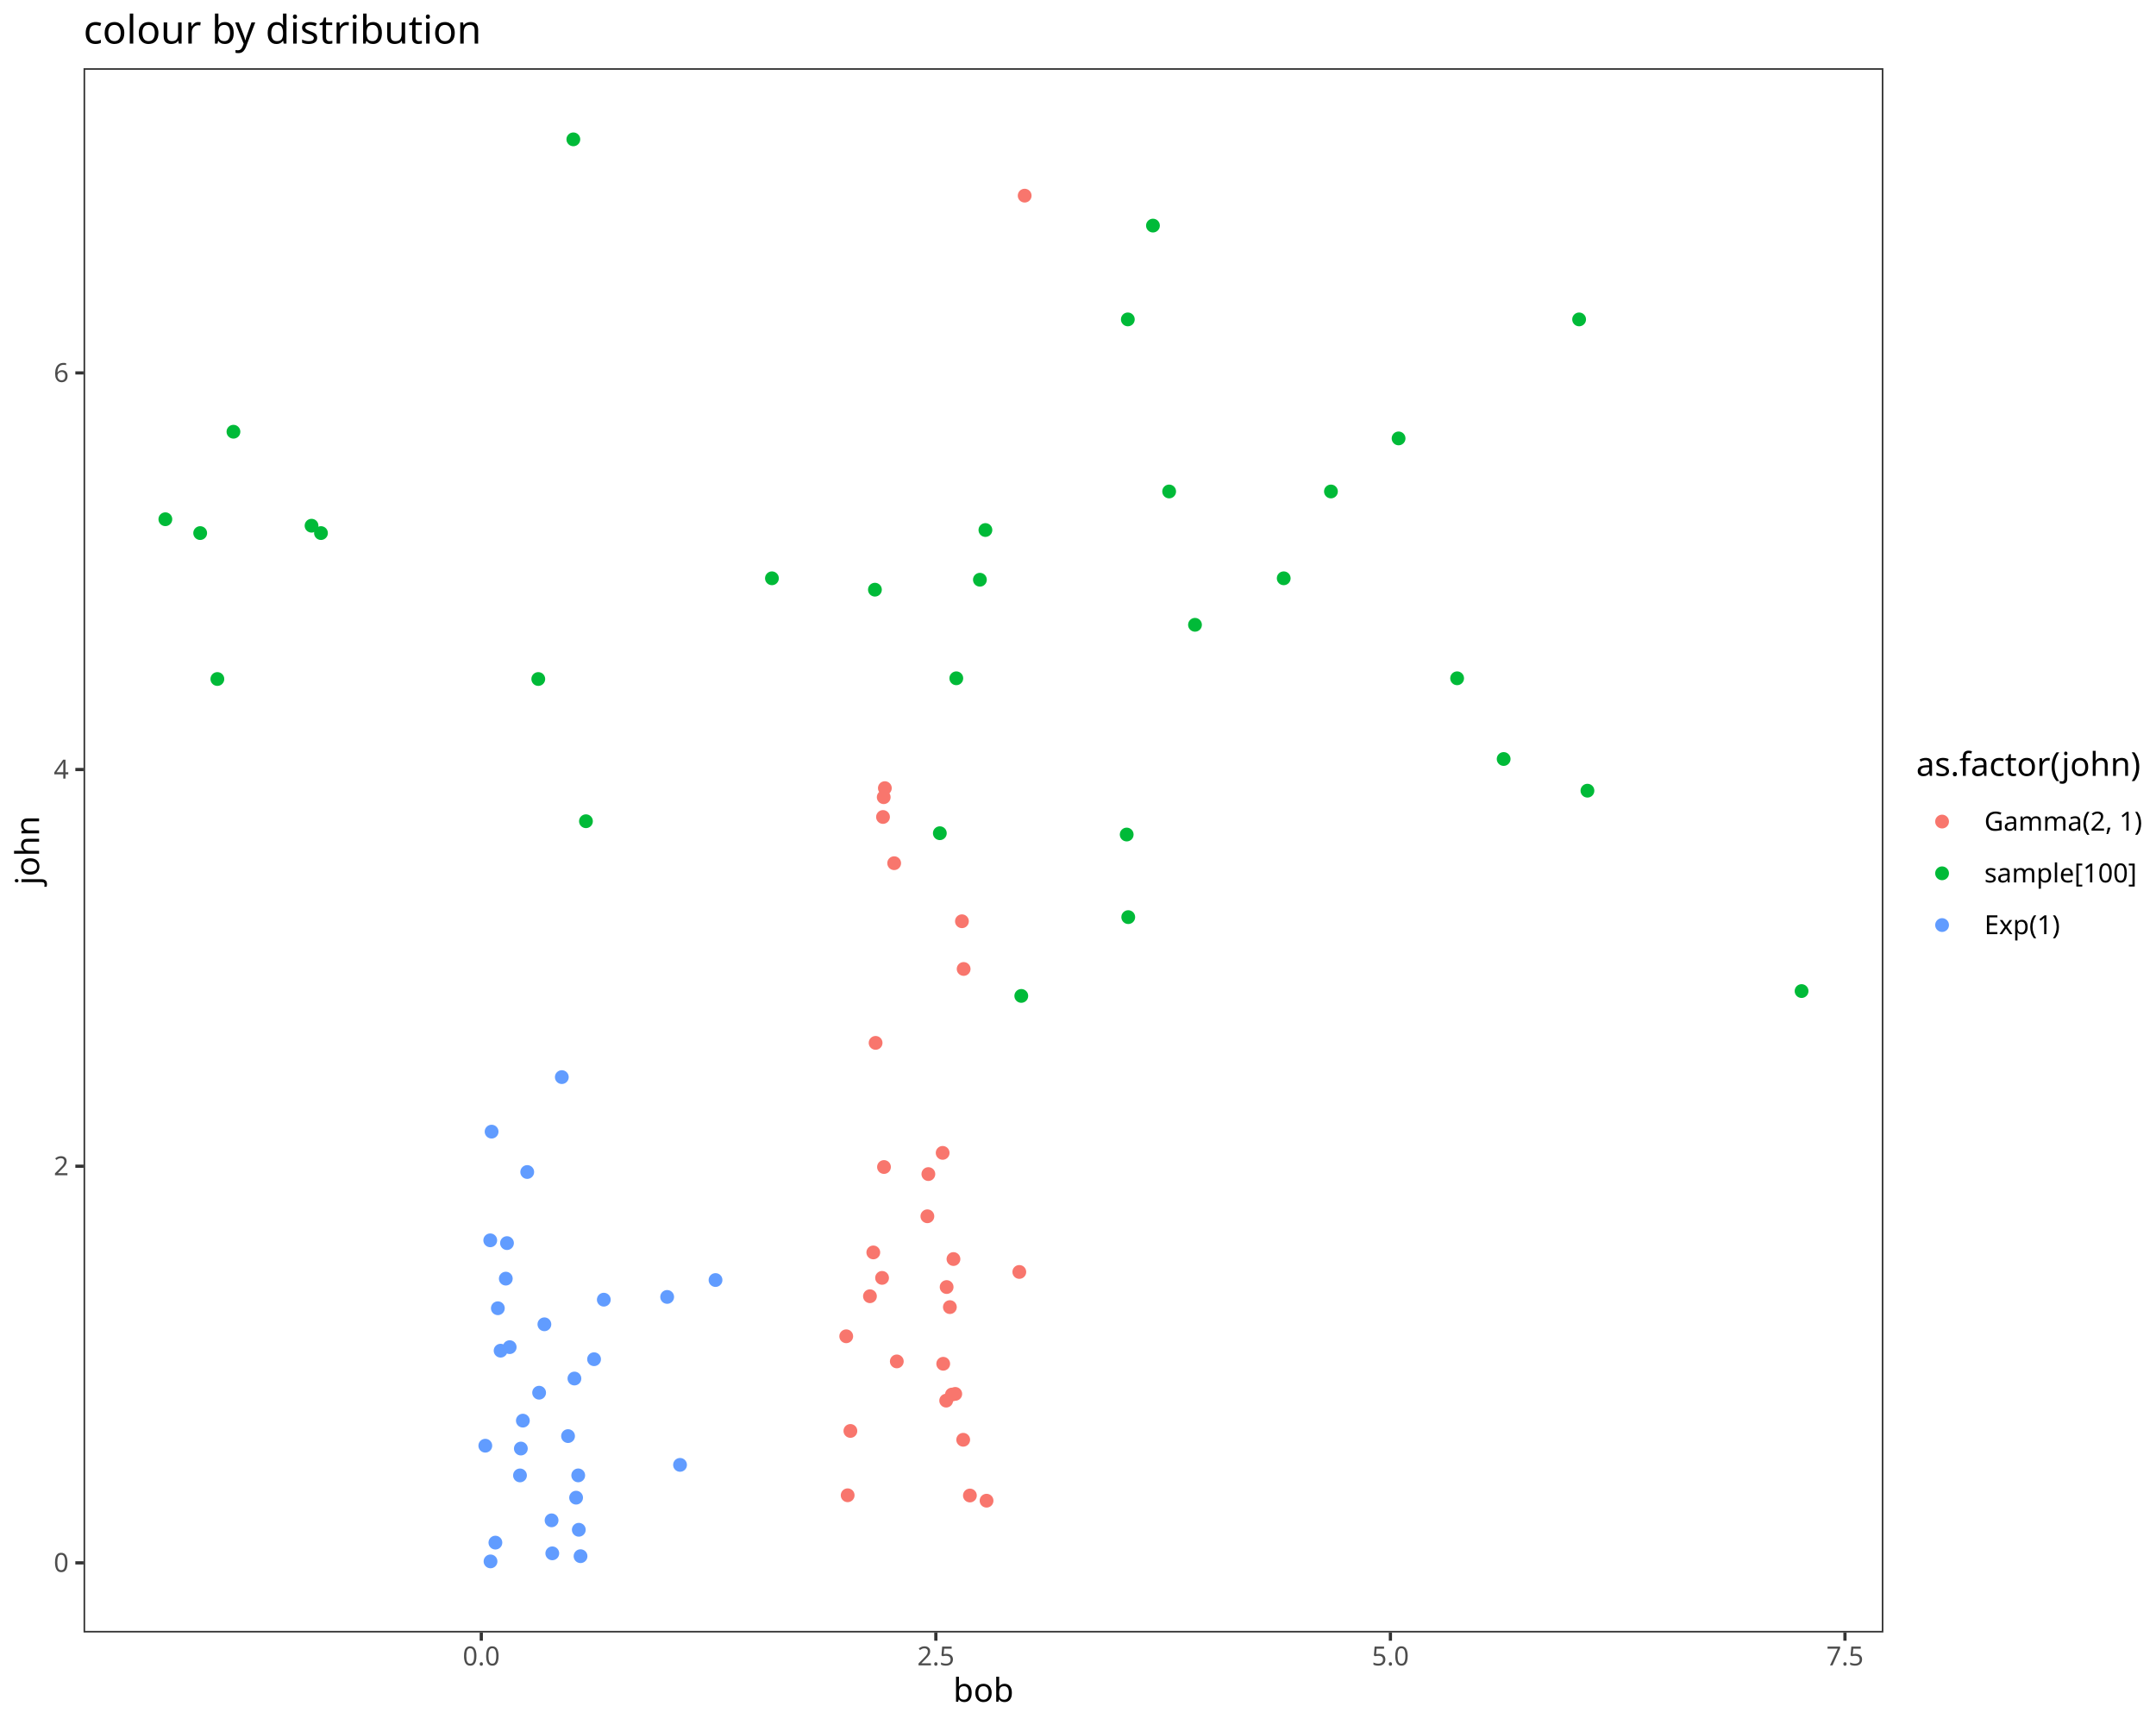
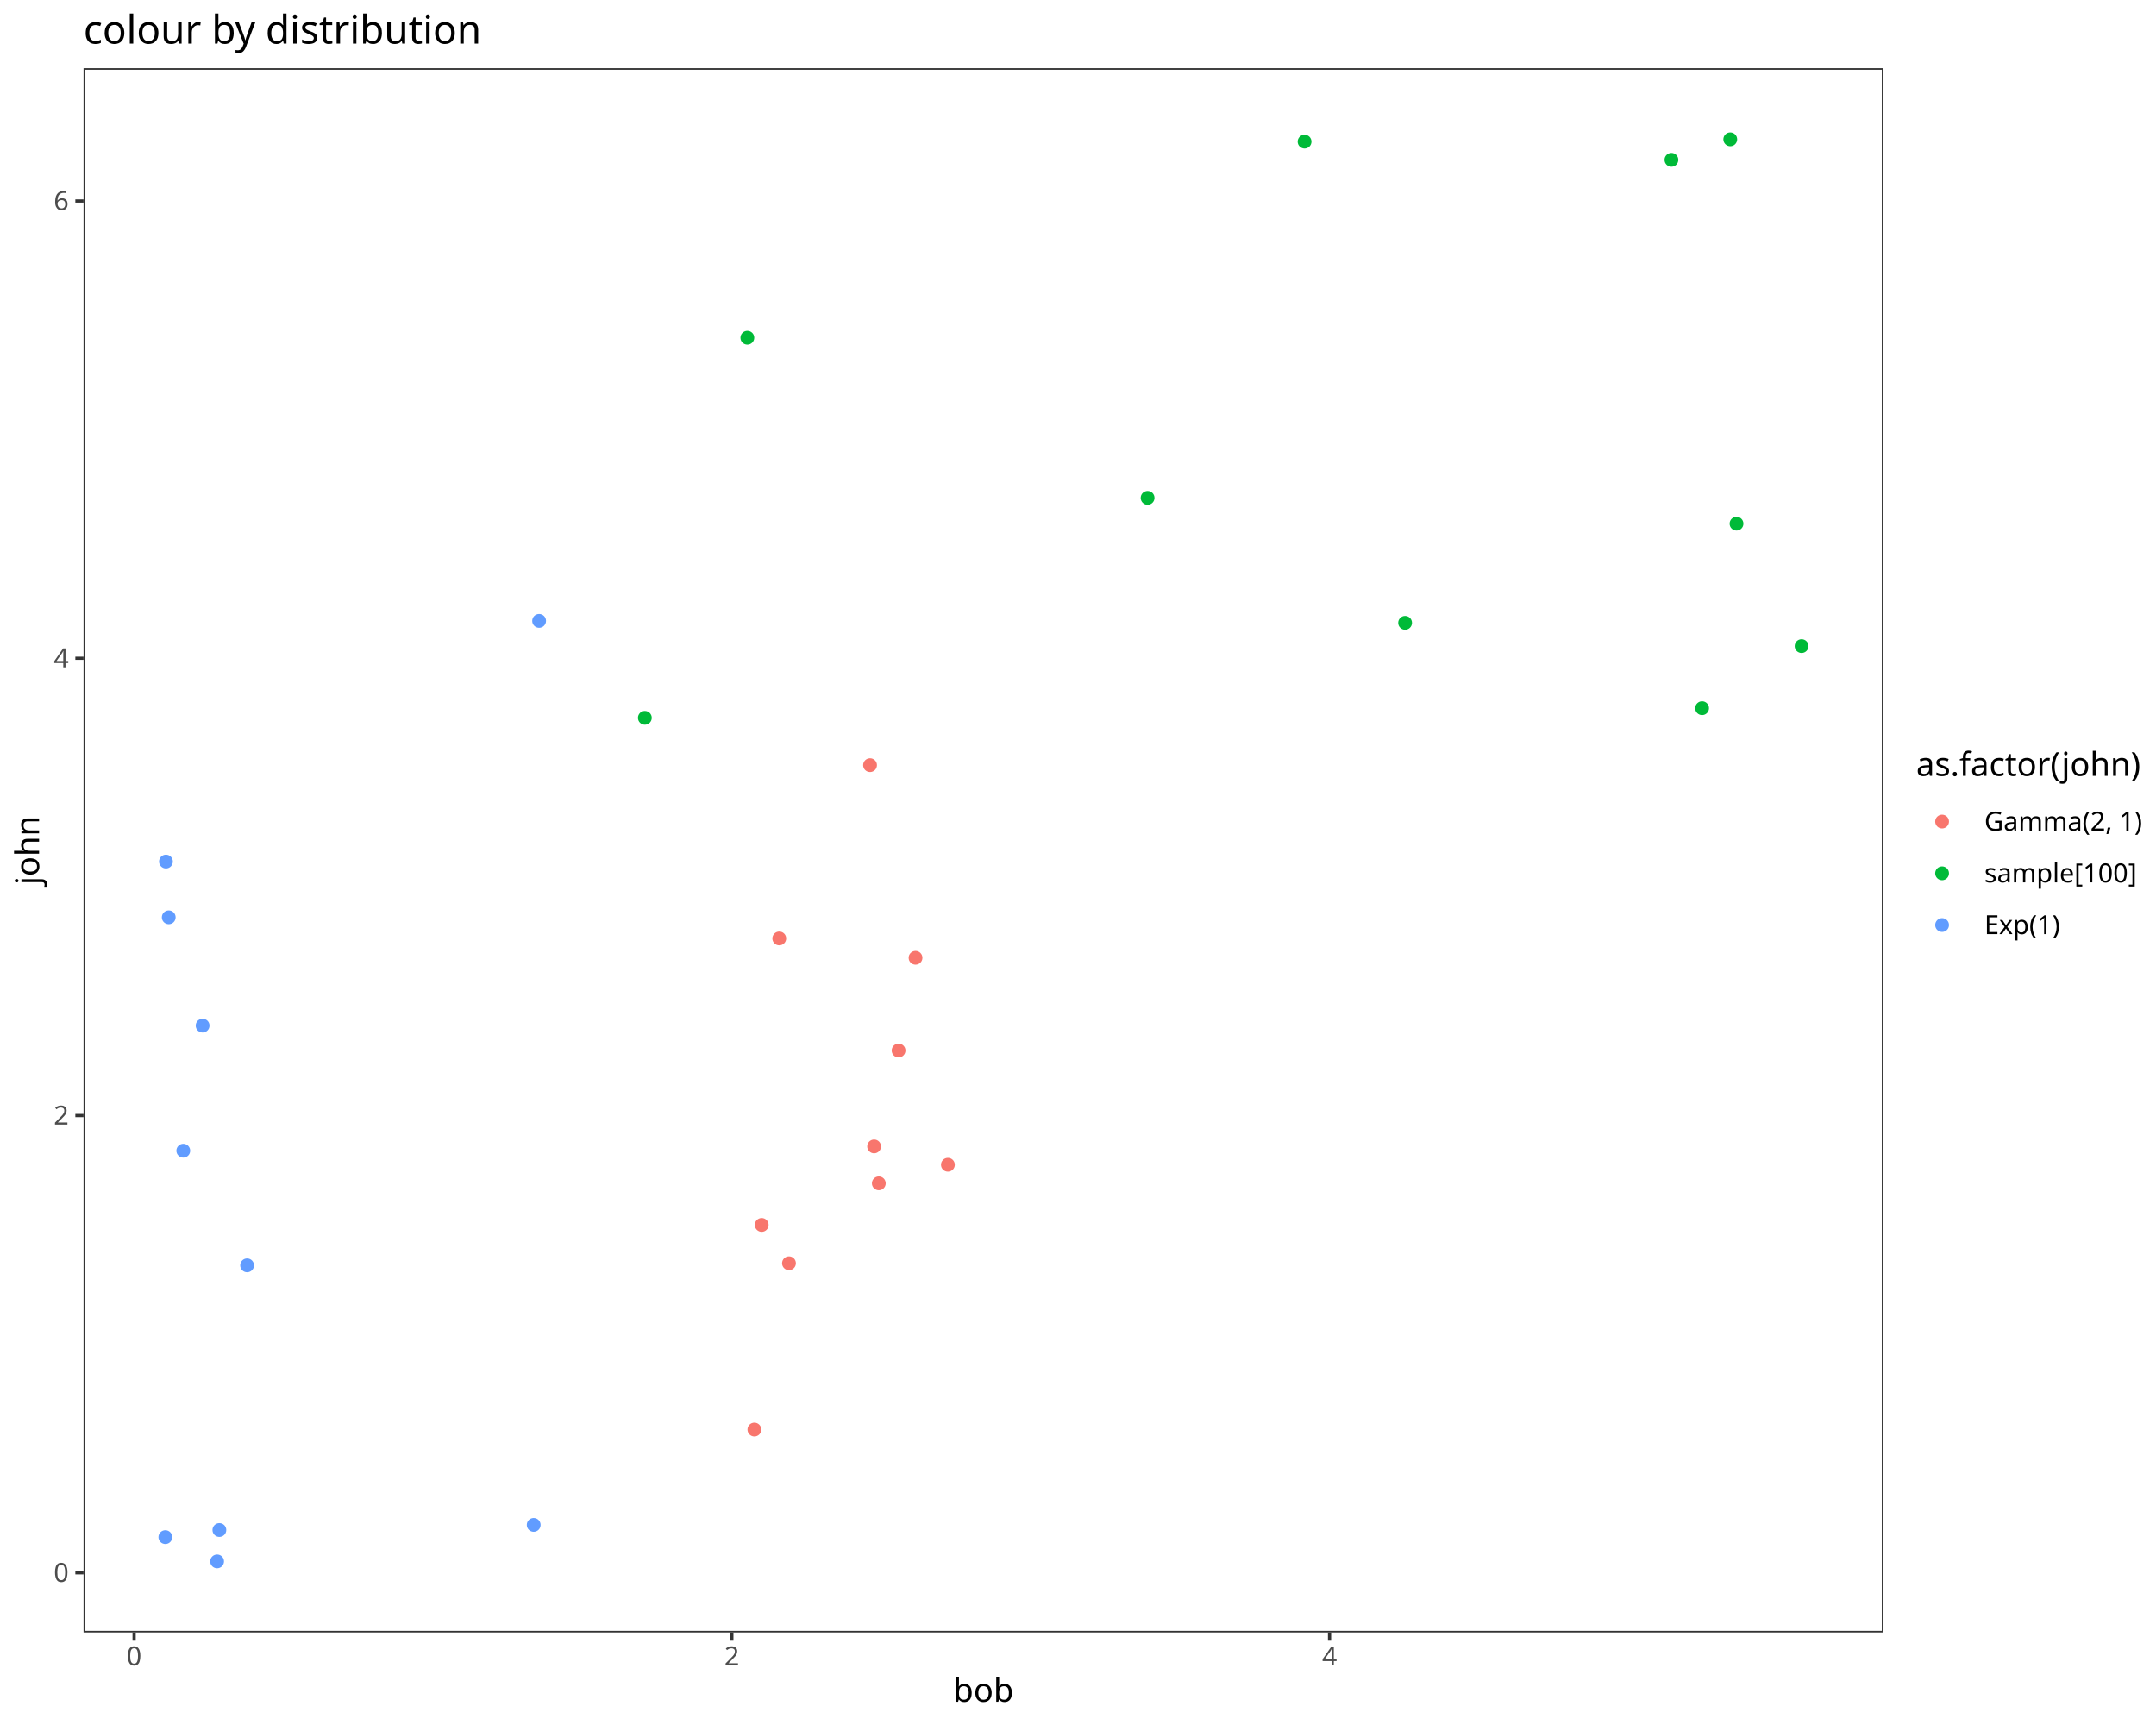
<svg xmlns="http://www.w3.org/2000/svg" class="svglite" data-engine-version="2.0" width="720.00pt" height="576.00pt" viewBox="0 0 720.00 576.00">
  <defs>
    <style type="text/css">
    .svglite line, .svglite polyline, .svglite polygon, .svglite path, .svglite rect, .svglite circle {
      fill: none;
      stroke: #000000;
      stroke-linecap: round;
      stroke-linejoin: round;
      stroke-miterlimit: 10.00;
    }
  </style>
  </defs>
  <rect width="100%" height="100%" style="stroke: none; fill: #FFFFFF;" />
  <defs>
    <clipPath id="cpMC4wMHw3MjAuMDB8MC4wMHw1NzYuMDA=">
      <rect x="0.00" y="0.00" width="720.00" height="576.00" />
    </clipPath>
  </defs>
  <g clip-path="url(#cpMC4wMHw3MjAuMDB8MC4wMHw1NzYuMDA=)">
    <rect x="0.00" y="0.00" width="720.00" height="576.00" style="stroke-width: 1.07; stroke: #FFFFFF; fill: #FFFFFF;" />
  </g>
  <defs>
    <clipPath id="cpMjcuOTB8NjI4Ljk2fDIyLjc4fDU0NS4xMQ==">
      <rect x="27.90" y="22.78" width="601.06" height="522.33" />
    </clipPath>
  </defs>
  <g clip-path="url(#cpMjcuOTB8NjI4Ljk2fDIyLjc4fDU0NS4xMQ==)">
    <rect x="27.90" y="22.78" width="601.06" height="522.33" style="stroke-width: 1.07; stroke: none; fill: #FFFFFF;" />
-     <circle cx="295.50" cy="263.17" r="1.95" style="stroke-width: 0.71; stroke: #F8766D; fill: #F8766D;" />
-     <circle cx="294.88" cy="272.80" r="1.95" style="stroke-width: 0.71; stroke: #F8766D; fill: #F8766D;" />
-     <circle cx="299.49" cy="454.59" r="1.95" style="stroke-width: 0.71; stroke: #F8766D; fill: #F8766D;" />
-     <circle cx="329.46" cy="501.10" r="1.95" style="stroke-width: 0.71; stroke: #F8766D; fill: #F8766D;" />
-     <circle cx="321.24" cy="307.62" r="1.95" style="stroke-width: 0.71; stroke: #F8766D; fill: #F8766D;" />
-     <circle cx="321.81" cy="323.55" r="1.95" style="stroke-width: 0.71; stroke: #F8766D; fill: #F8766D;" />
-     <circle cx="315.98" cy="467.69" r="1.95" style="stroke-width: 0.71; stroke: #F8766D; fill: #F8766D;" />
-     <circle cx="317.90" cy="465.66" r="1.95" style="stroke-width: 0.71; stroke: #F8766D; fill: #F8766D;" />
-     <circle cx="314.80" cy="384.96" r="1.95" style="stroke-width: 0.71; stroke: #F8766D; fill: #F8766D;" />
-     <circle cx="317.21" cy="436.46" r="1.95" style="stroke-width: 0.71; stroke: #F8766D; fill: #F8766D;" />
-     <circle cx="319.01" cy="465.44" r="1.95" style="stroke-width: 0.71; stroke: #F8766D; fill: #F8766D;" />
-     <circle cx="282.60" cy="446.20" r="1.95" style="stroke-width: 0.71; stroke: #F8766D; fill: #F8766D;" />
-     <circle cx="340.40" cy="424.72" r="1.95" style="stroke-width: 0.71; stroke: #F8766D; fill: #F8766D;" />
-     <circle cx="295.21" cy="389.68" r="1.95" style="stroke-width: 0.71; stroke: #F8766D; fill: #F8766D;" />
-     <circle cx="323.90" cy="499.37" r="1.95" style="stroke-width: 0.71; stroke: #F8766D; fill: #F8766D;" />
-     <circle cx="292.41" cy="348.23" r="1.95" style="stroke-width: 0.71; stroke: #F8766D; fill: #F8766D;" />
-     <circle cx="283.99" cy="477.81" r="1.95" style="stroke-width: 0.71; stroke: #F8766D; fill: #F8766D;" />
-     <circle cx="321.66" cy="480.76" r="1.95" style="stroke-width: 0.71; stroke: #F8766D; fill: #F8766D;" />
-     <circle cx="291.64" cy="418.20" r="1.95" style="stroke-width: 0.71; stroke: #F8766D; fill: #F8766D;" />
-     <circle cx="314.99" cy="455.38" r="1.95" style="stroke-width: 0.71; stroke: #F8766D; fill: #F8766D;" />
-     <circle cx="290.52" cy="432.83" r="1.95" style="stroke-width: 0.71; stroke: #F8766D; fill: #F8766D;" />
-     <circle cx="298.61" cy="288.23" r="1.95" style="stroke-width: 0.71; stroke: #F8766D; fill: #F8766D;" />
-     <circle cx="309.70" cy="406.13" r="1.95" style="stroke-width: 0.71; stroke: #F8766D; fill: #F8766D;" />
-     <circle cx="295.12" cy="266.19" r="1.95" style="stroke-width: 0.71; stroke: #F8766D; fill: #F8766D;" />
-     <circle cx="283.08" cy="499.29" r="1.95" style="stroke-width: 0.71; stroke: #F8766D; fill: #F8766D;" />
-     <circle cx="294.57" cy="426.70" r="1.95" style="stroke-width: 0.71; stroke: #F8766D; fill: #F8766D;" />
-     <circle cx="316.13" cy="429.76" r="1.95" style="stroke-width: 0.71; stroke: #F8766D; fill: #F8766D;" />
-     <circle cx="318.41" cy="420.41" r="1.95" style="stroke-width: 0.71; stroke: #F8766D; fill: #F8766D;" />
-     <circle cx="342.19" cy="65.33" r="1.95" style="stroke-width: 0.71; stroke: #F8766D; fill: #F8766D;" />
-     <circle cx="310.03" cy="392.04" r="1.95" style="stroke-width: 0.71; stroke: #F8766D; fill: #F8766D;" />
-     <circle cx="376.26" cy="278.66" r="1.95" style="stroke-width: 0.71; stroke: #00BA38; fill: #00BA38;" />
-     <circle cx="376.78" cy="306.24" r="1.95" style="stroke-width: 0.71; stroke: #00BA38; fill: #00BA38;" />
-     <circle cx="77.96" cy="144.16" r="1.95" style="stroke-width: 0.71; stroke: #00BA38; fill: #00BA38;" />
-     <circle cx="428.70" cy="193.10" r="1.95" style="stroke-width: 0.71; stroke: #00BA38; fill: #00BA38;" />
-     <circle cx="107.19" cy="178.00" r="1.95" style="stroke-width: 0.71; stroke: #00BA38; fill: #00BA38;" />
-     <circle cx="527.35" cy="106.65" r="1.95" style="stroke-width: 0.71; stroke: #00BA38; fill: #00BA38;" />
-     <circle cx="390.44" cy="164.11" r="1.95" style="stroke-width: 0.71; stroke: #00BA38; fill: #00BA38;" />
-     <circle cx="399.07" cy="208.63" r="1.95" style="stroke-width: 0.71; stroke: #00BA38; fill: #00BA38;" />
-     <circle cx="444.47" cy="164.11" r="1.95" style="stroke-width: 0.71; stroke: #00BA38; fill: #00BA38;" />
-     <circle cx="179.76" cy="226.73" r="1.95" style="stroke-width: 0.71; stroke: #00BA38; fill: #00BA38;" />
-     <circle cx="530.13" cy="264.02" r="1.95" style="stroke-width: 0.71; stroke: #00BA38; fill: #00BA38;" />
-     <circle cx="467.06" cy="146.39" r="1.95" style="stroke-width: 0.71; stroke: #00BA38; fill: #00BA38;" />
-     <circle cx="257.79" cy="193.10" r="1.95" style="stroke-width: 0.71; stroke: #00BA38; fill: #00BA38;" />
-     <circle cx="72.59" cy="226.73" r="1.95" style="stroke-width: 0.71; stroke: #00BA38; fill: #00BA38;" />
-     <circle cx="104.04" cy="175.54" r="1.95" style="stroke-width: 0.71; stroke: #00BA38; fill: #00BA38;" />
-     <circle cx="327.24" cy="193.58" r="1.95" style="stroke-width: 0.71; stroke: #00BA38; fill: #00BA38;" />
-     <circle cx="292.18" cy="196.90" r="1.95" style="stroke-width: 0.71; stroke: #00BA38; fill: #00BA38;" />
-     <circle cx="385.03" cy="75.33" r="1.95" style="stroke-width: 0.71; stroke: #00BA38; fill: #00BA38;" />
-     <circle cx="313.86" cy="278.22" r="1.95" style="stroke-width: 0.71; stroke: #00BA38; fill: #00BA38;" />
-     <circle cx="191.47" cy="46.53" r="1.95" style="stroke-width: 0.71; stroke: #00BA38; fill: #00BA38;" />
-     <circle cx="376.64" cy="106.65" r="1.95" style="stroke-width: 0.71; stroke: #00BA38; fill: #00BA38;" />
-     <circle cx="55.22" cy="173.38" r="1.95" style="stroke-width: 0.71; stroke: #00BA38; fill: #00BA38;" />
-     <circle cx="341.06" cy="332.55" r="1.95" style="stroke-width: 0.71; stroke: #00BA38; fill: #00BA38;" />
-     <circle cx="502.15" cy="253.44" r="1.95" style="stroke-width: 0.71; stroke: #00BA38; fill: #00BA38;" />
-     <circle cx="195.68" cy="274.22" r="1.95" style="stroke-width: 0.71; stroke: #00BA38; fill: #00BA38;" />
-     <circle cx="329.08" cy="176.98" r="1.95" style="stroke-width: 0.71; stroke: #00BA38; fill: #00BA38;" />
-     <circle cx="486.61" cy="226.49" r="1.95" style="stroke-width: 0.71; stroke: #00BA38; fill: #00BA38;" />
-     <circle cx="601.64" cy="330.93" r="1.95" style="stroke-width: 0.71; stroke: #00BA38; fill: #00BA38;" />
-     <circle cx="319.36" cy="226.49" r="1.95" style="stroke-width: 0.71; stroke: #00BA38; fill: #00BA38;" />
-     <circle cx="66.85" cy="178.00" r="1.95" style="stroke-width: 0.71; stroke: #00BA38; fill: #00BA38;" />
-     <circle cx="165.44" cy="515.10" r="1.95" style="stroke-width: 0.71; stroke: #619CFF; fill: #619CFF;" />
-     <circle cx="201.64" cy="433.98" r="1.95" style="stroke-width: 0.71; stroke: #619CFF; fill: #619CFF;" />
-     <circle cx="193.87" cy="519.63" r="1.95" style="stroke-width: 0.71; stroke: #619CFF; fill: #619CFF;" />
-     <circle cx="168.91" cy="426.95" r="1.95" style="stroke-width: 0.71; stroke: #619CFF; fill: #619CFF;" />
-     <circle cx="227.10" cy="489.14" r="1.95" style="stroke-width: 0.71; stroke: #619CFF; fill: #619CFF;" />
-     <circle cx="170.21" cy="449.83" r="1.95" style="stroke-width: 0.71; stroke: #619CFF; fill: #619CFF;" />
-     <circle cx="162.07" cy="482.74" r="1.95" style="stroke-width: 0.71; stroke: #619CFF; fill: #619CFF;" />
-     <circle cx="180.04" cy="465.04" r="1.95" style="stroke-width: 0.71; stroke: #619CFF; fill: #619CFF;" />
-     <circle cx="164.17" cy="377.87" r="1.95" style="stroke-width: 0.71; stroke: #619CFF; fill: #619CFF;" />
-     <circle cx="187.62" cy="359.66" r="1.95" style="stroke-width: 0.71; stroke: #619CFF; fill: #619CFF;" />
-     <circle cx="176.07" cy="391.35" r="1.95" style="stroke-width: 0.71; stroke: #619CFF; fill: #619CFF;" />
-     <circle cx="184.20" cy="507.66" r="1.95" style="stroke-width: 0.71; stroke: #619CFF; fill: #619CFF;" />
-     <circle cx="192.39" cy="500.09" r="1.95" style="stroke-width: 0.71; stroke: #619CFF; fill: #619CFF;" />
-     <circle cx="181.80" cy="442.20" r="1.95" style="stroke-width: 0.71; stroke: #619CFF; fill: #619CFF;" />
-     <circle cx="184.44" cy="518.68" r="1.95" style="stroke-width: 0.71; stroke: #619CFF; fill: #619CFF;" />
-     <circle cx="174.61" cy="474.37" r="1.95" style="stroke-width: 0.71; stroke: #619CFF; fill: #619CFF;" />
-     <circle cx="189.70" cy="479.53" r="1.95" style="stroke-width: 0.71; stroke: #619CFF; fill: #619CFF;" />
-     <circle cx="173.65" cy="492.66" r="1.95" style="stroke-width: 0.71; stroke: #619CFF; fill: #619CFF;" />
-     <circle cx="169.31" cy="415.09" r="1.95" style="stroke-width: 0.71; stroke: #619CFF; fill: #619CFF;" />
-     <circle cx="167.18" cy="451.01" r="1.95" style="stroke-width: 0.71; stroke: #619CFF; fill: #619CFF;" />
-     <circle cx="198.39" cy="453.86" r="1.95" style="stroke-width: 0.71; stroke: #619CFF; fill: #619CFF;" />
-     <circle cx="163.81" cy="521.37" r="1.95" style="stroke-width: 0.71; stroke: #619CFF; fill: #619CFF;" />
-     <circle cx="166.26" cy="436.84" r="1.95" style="stroke-width: 0.71; stroke: #619CFF; fill: #619CFF;" />
-     <circle cx="193.10" cy="492.65" r="1.95" style="stroke-width: 0.71; stroke: #619CFF; fill: #619CFF;" />
-     <circle cx="222.80" cy="433.06" r="1.95" style="stroke-width: 0.71; stroke: #619CFF; fill: #619CFF;" />
-     <circle cx="238.95" cy="427.42" r="1.95" style="stroke-width: 0.71; stroke: #619CFF; fill: #619CFF;" />
-     <circle cx="173.94" cy="483.69" r="1.95" style="stroke-width: 0.71; stroke: #619CFF; fill: #619CFF;" />
-     <circle cx="163.72" cy="414.16" r="1.95" style="stroke-width: 0.71; stroke: #619CFF; fill: #619CFF;" />
-     <circle cx="191.83" cy="460.31" r="1.95" style="stroke-width: 0.71; stroke: #619CFF; fill: #619CFF;" />
-     <circle cx="193.29" cy="510.81" r="1.95" style="stroke-width: 0.71; stroke: #619CFF; fill: #619CFF;" />
+     <circle cx="263.48" cy="421.82" r="1.95" style="stroke-width: 0.71; stroke: #F8766D; fill: #F8766D;" />
+     <circle cx="251.93" cy="477.35" r="1.95" style="stroke-width: 0.71; stroke: #F8766D; fill: #F8766D;" />
+     <circle cx="568.41" cy="236.48" r="1.95" style="stroke-width: 0.71; stroke: #00BA38; fill: #00BA38;" />
+     <circle cx="291.91" cy="382.81" r="1.95" style="stroke-width: 0.71; stroke: #F8766D; fill: #F8766D;" />
+     <circle cx="180.04" cy="207.33" r="1.95" style="stroke-width: 0.71; stroke: #619CFF; fill: #619CFF;" />
+     <circle cx="290.55" cy="255.50" r="1.95" style="stroke-width: 0.71; stroke: #F8766D; fill: #F8766D;" />
+     <circle cx="435.66" cy="47.30" r="1.95" style="stroke-width: 0.71; stroke: #00BA38; fill: #00BA38;" />
+     <circle cx="316.55" cy="388.93" r="1.95" style="stroke-width: 0.71; stroke: #F8766D; fill: #F8766D;" />
+     <circle cx="293.48" cy="395.13" r="1.95" style="stroke-width: 0.71; stroke: #F8766D; fill: #F8766D;" />
+     <circle cx="577.82" cy="46.53" r="1.95" style="stroke-width: 0.71; stroke: #00BA38; fill: #00BA38;" />
+     <circle cx="72.50" cy="521.37" r="1.95" style="stroke-width: 0.71; stroke: #619CFF; fill: #619CFF;" />
+     <circle cx="254.37" cy="409.02" r="1.95" style="stroke-width: 0.71; stroke: #F8766D; fill: #F8766D;" />
+     <circle cx="300.08" cy="350.79" r="1.95" style="stroke-width: 0.71; stroke: #F8766D; fill: #F8766D;" />
+     <circle cx="579.91" cy="174.87" r="1.95" style="stroke-width: 0.71; stroke: #00BA38; fill: #00BA38;" />
+     <circle cx="305.74" cy="319.83" r="1.95" style="stroke-width: 0.71; stroke: #F8766D; fill: #F8766D;" />
+     <circle cx="73.26" cy="510.90" r="1.95" style="stroke-width: 0.71; stroke: #619CFF; fill: #619CFF;" />
+     <circle cx="260.24" cy="313.37" r="1.95" style="stroke-width: 0.71; stroke: #F8766D; fill: #F8766D;" />
+     <circle cx="558.17" cy="53.37" r="1.95" style="stroke-width: 0.71; stroke: #00BA38; fill: #00BA38;" />
+     <circle cx="383.24" cy="166.26" r="1.95" style="stroke-width: 0.71; stroke: #00BA38; fill: #00BA38;" />
+     <circle cx="178.23" cy="509.19" r="1.95" style="stroke-width: 0.71; stroke: #619CFF; fill: #619CFF;" />
+     <circle cx="601.64" cy="215.75" r="1.95" style="stroke-width: 0.71; stroke: #00BA38; fill: #00BA38;" />
+     <circle cx="56.35" cy="306.31" r="1.95" style="stroke-width: 0.71; stroke: #619CFF; fill: #619CFF;" />
+     <circle cx="249.58" cy="112.77" r="1.95" style="stroke-width: 0.71; stroke: #00BA38; fill: #00BA38;" />
+     <circle cx="469.23" cy="207.98" r="1.95" style="stroke-width: 0.71; stroke: #00BA38; fill: #00BA38;" />
+     <circle cx="61.21" cy="384.24" r="1.95" style="stroke-width: 0.71; stroke: #619CFF; fill: #619CFF;" />
+     <circle cx="215.35" cy="239.70" r="1.95" style="stroke-width: 0.71; stroke: #00BA38; fill: #00BA38;" />
+     <circle cx="82.52" cy="422.52" r="1.95" style="stroke-width: 0.71; stroke: #619CFF; fill: #619CFF;" />
+     <circle cx="55.22" cy="513.27" r="1.95" style="stroke-width: 0.71; stroke: #619CFF; fill: #619CFF;" />
+     <circle cx="67.66" cy="342.48" r="1.95" style="stroke-width: 0.71; stroke: #619CFF; fill: #619CFF;" />
+     <circle cx="55.42" cy="287.69" r="1.95" style="stroke-width: 0.71; stroke: #619CFF; fill: #619CFF;" />
    <rect x="27.90" y="22.78" width="601.06" height="522.33" style="stroke-width: 1.07; stroke: #333333;" />
  </g>
  <g clip-path="url(#cpMC4wMHw3MjAuMDB8MC4wMHw1NzYuMDA=)">
-     <text x="22.97" y="524.88" text-anchor="end" style="font-size: 8.80px; fill: #4D4D4D; font-family: sans;" textLength="4.89px" lengthAdjust="spacingAndGlyphs">0</text>
-     <text x="22.97" y="392.44" text-anchor="end" style="font-size: 8.80px; fill: #4D4D4D; font-family: sans;" textLength="4.89px" lengthAdjust="spacingAndGlyphs">2</text>
-     <text x="22.97" y="259.99" text-anchor="end" style="font-size: 8.80px; fill: #4D4D4D; font-family: sans;" textLength="4.89px" lengthAdjust="spacingAndGlyphs">4</text>
-     <text x="22.97" y="127.55" text-anchor="end" style="font-size: 8.80px; fill: #4D4D4D; font-family: sans;" textLength="4.89px" lengthAdjust="spacingAndGlyphs">6</text>
-     <polyline points="25.16,521.86 27.90,521.86 " style="stroke-width: 1.07; stroke: #333333; stroke-linecap: butt;" />
-     <polyline points="25.16,389.41 27.90,389.41 " style="stroke-width: 1.07; stroke: #333333; stroke-linecap: butt;" />
-     <polyline points="25.16,256.96 27.90,256.96 " style="stroke-width: 1.07; stroke: #333333; stroke-linecap: butt;" />
-     <polyline points="25.16,124.52 27.90,124.52 " style="stroke-width: 1.07; stroke: #333333; stroke-linecap: butt;" />
-     <polyline points="160.73,547.85 160.73,545.11 " style="stroke-width: 1.07; stroke: #333333; stroke-linecap: butt;" />
-     <polyline points="312.53,547.85 312.53,545.11 " style="stroke-width: 1.07; stroke: #333333; stroke-linecap: butt;" />
-     <polyline points="464.33,547.85 464.33,545.11 " style="stroke-width: 1.07; stroke: #333333; stroke-linecap: butt;" />
-     <polyline points="616.13,547.85 616.13,545.11 " style="stroke-width: 1.07; stroke: #333333; stroke-linecap: butt;" />
-     <text x="160.73" y="556.10" text-anchor="middle" style="font-size: 8.80px; fill: #4D4D4D; font-family: sans;" textLength="12.23px" lengthAdjust="spacingAndGlyphs">0.0</text>
-     <text x="312.53" y="556.10" text-anchor="middle" style="font-size: 8.80px; fill: #4D4D4D; font-family: sans;" textLength="12.23px" lengthAdjust="spacingAndGlyphs">2.5</text>
-     <text x="464.33" y="556.10" text-anchor="middle" style="font-size: 8.80px; fill: #4D4D4D; font-family: sans;" textLength="12.23px" lengthAdjust="spacingAndGlyphs">5.0</text>
-     <text x="616.13" y="556.10" text-anchor="middle" style="font-size: 8.80px; fill: #4D4D4D; font-family: sans;" textLength="12.23px" lengthAdjust="spacingAndGlyphs">7.5</text>
+     <text x="22.97" y="528.21" text-anchor="end" style="font-size: 8.80px; fill: #4D4D4D; font-family: sans;" textLength="4.89px" lengthAdjust="spacingAndGlyphs">0</text>
+     <text x="22.97" y="375.52" text-anchor="end" style="font-size: 8.80px; fill: #4D4D4D; font-family: sans;" textLength="4.89px" lengthAdjust="spacingAndGlyphs">2</text>
+     <text x="22.97" y="222.84" text-anchor="end" style="font-size: 8.80px; fill: #4D4D4D; font-family: sans;" textLength="4.89px" lengthAdjust="spacingAndGlyphs">4</text>
+     <text x="22.97" y="70.15" text-anchor="end" style="font-size: 8.80px; fill: #4D4D4D; font-family: sans;" textLength="4.89px" lengthAdjust="spacingAndGlyphs">6</text>
+     <polyline points="25.16,525.18 27.90,525.18 " style="stroke-width: 1.07; stroke: #333333; stroke-linecap: butt;" />
+     <polyline points="25.16,372.50 27.90,372.50 " style="stroke-width: 1.07; stroke: #333333; stroke-linecap: butt;" />
+     <polyline points="25.16,219.81 27.90,219.81 " style="stroke-width: 1.07; stroke: #333333; stroke-linecap: butt;" />
+     <polyline points="25.16,67.13 27.90,67.13 " style="stroke-width: 1.07; stroke: #333333; stroke-linecap: butt;" />
+     <polyline points="44.79,547.85 44.79,545.11 " style="stroke-width: 1.07; stroke: #333333; stroke-linecap: butt;" />
+     <polyline points="244.40,547.85 244.40,545.11 " style="stroke-width: 1.07; stroke: #333333; stroke-linecap: butt;" />
+     <polyline points="444.00,547.85 444.00,545.11 " style="stroke-width: 1.07; stroke: #333333; stroke-linecap: butt;" />
+     <text x="44.79" y="556.10" text-anchor="middle" style="font-size: 8.80px; fill: #4D4D4D; font-family: sans;" textLength="4.89px" lengthAdjust="spacingAndGlyphs">0</text>
+     <text x="244.40" y="556.10" text-anchor="middle" style="font-size: 8.80px; fill: #4D4D4D; font-family: sans;" textLength="4.89px" lengthAdjust="spacingAndGlyphs">2</text>
+     <text x="444.00" y="556.10" text-anchor="middle" style="font-size: 8.80px; fill: #4D4D4D; font-family: sans;" textLength="4.89px" lengthAdjust="spacingAndGlyphs">4</text>
    <text x="328.43" y="568.24" text-anchor="middle" style="font-size: 11.00px; font-family: sans;" textLength="18.35px" lengthAdjust="spacingAndGlyphs">bob</text>
    <text transform="translate(13.05,283.95) rotate(-90)" text-anchor="middle" style="font-size: 11.00px; font-family: sans;" textLength="20.80px" lengthAdjust="spacingAndGlyphs">john</text>
    <rect x="639.92" y="250.36" width="74.60" height="67.17" style="stroke-width: 1.07; stroke: none; fill: #FFFFFF;" />
    <text x="639.92" y="259.07" style="font-size: 11.00px; font-family: sans;" textLength="70.32px" lengthAdjust="spacingAndGlyphs">as.factor(john)</text>
    <rect x="639.92" y="265.69" width="17.28" height="17.28" style="stroke-width: 1.07; stroke: none; fill: #FFFFFF;" />
    <circle cx="648.56" cy="274.33" r="1.95" style="stroke-width: 0.71; stroke: #F8766D; fill: #F8766D;" />
    <rect x="639.92" y="282.97" width="17.28" height="17.28" style="stroke-width: 1.07; stroke: none; fill: #FFFFFF;" />
    <circle cx="648.56" cy="291.61" r="1.95" style="stroke-width: 0.71; stroke: #00BA38; fill: #00BA38;" />
    <rect x="639.92" y="300.25" width="17.28" height="17.28" style="stroke-width: 1.07; stroke: none; fill: #FFFFFF;" />
    <circle cx="648.56" cy="308.89" r="1.95" style="stroke-width: 0.71; stroke: #619CFF; fill: #619CFF;" />
    <text x="662.68" y="277.36" style="font-size: 8.80px; font-family: sans;" textLength="51.84px" lengthAdjust="spacingAndGlyphs">Gamma(2, 1)</text>
    <text x="662.68" y="294.64" style="font-size: 8.80px; font-family: sans;" textLength="47.95px" lengthAdjust="spacingAndGlyphs">sample[100]</text>
    <text x="662.68" y="311.92" style="font-size: 8.80px; font-family: sans;" textLength="25.92px" lengthAdjust="spacingAndGlyphs">Exp(1)</text>
    <text x="27.90" y="14.56" style="font-size: 13.20px; font-family: sans;" textLength="121.07px" lengthAdjust="spacingAndGlyphs">colour by distribution</text>
  </g>
</svg>
